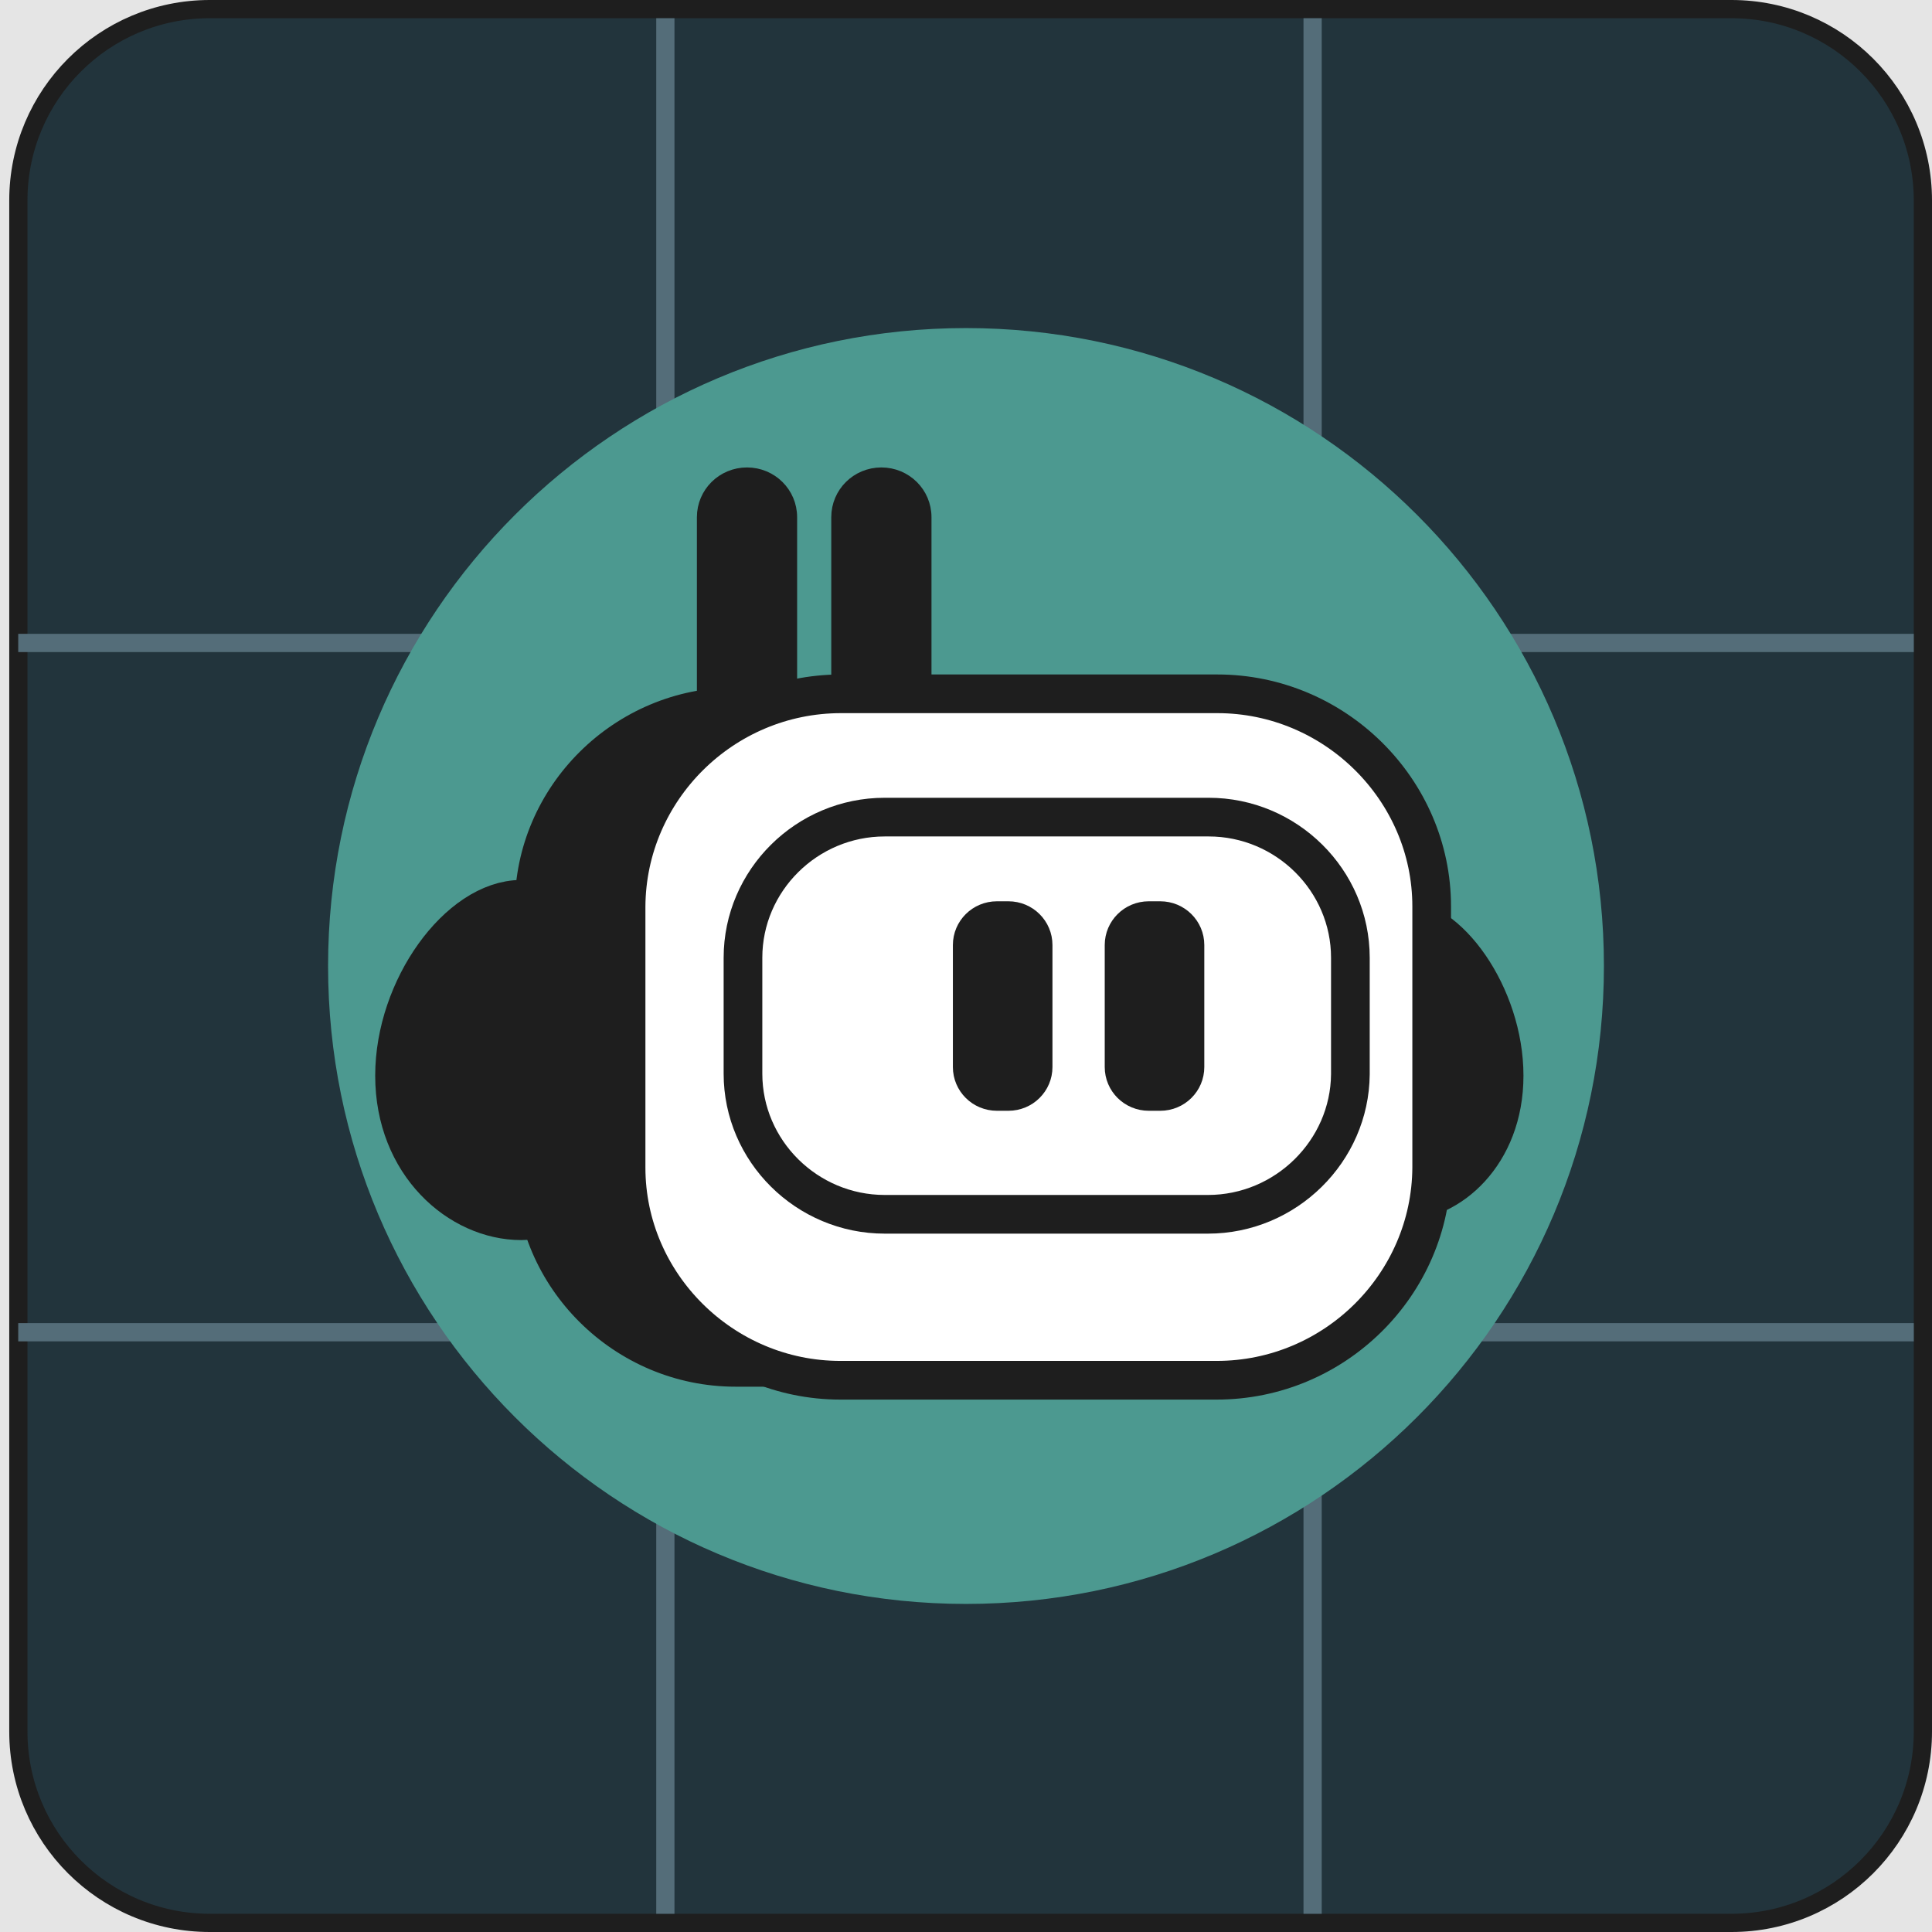
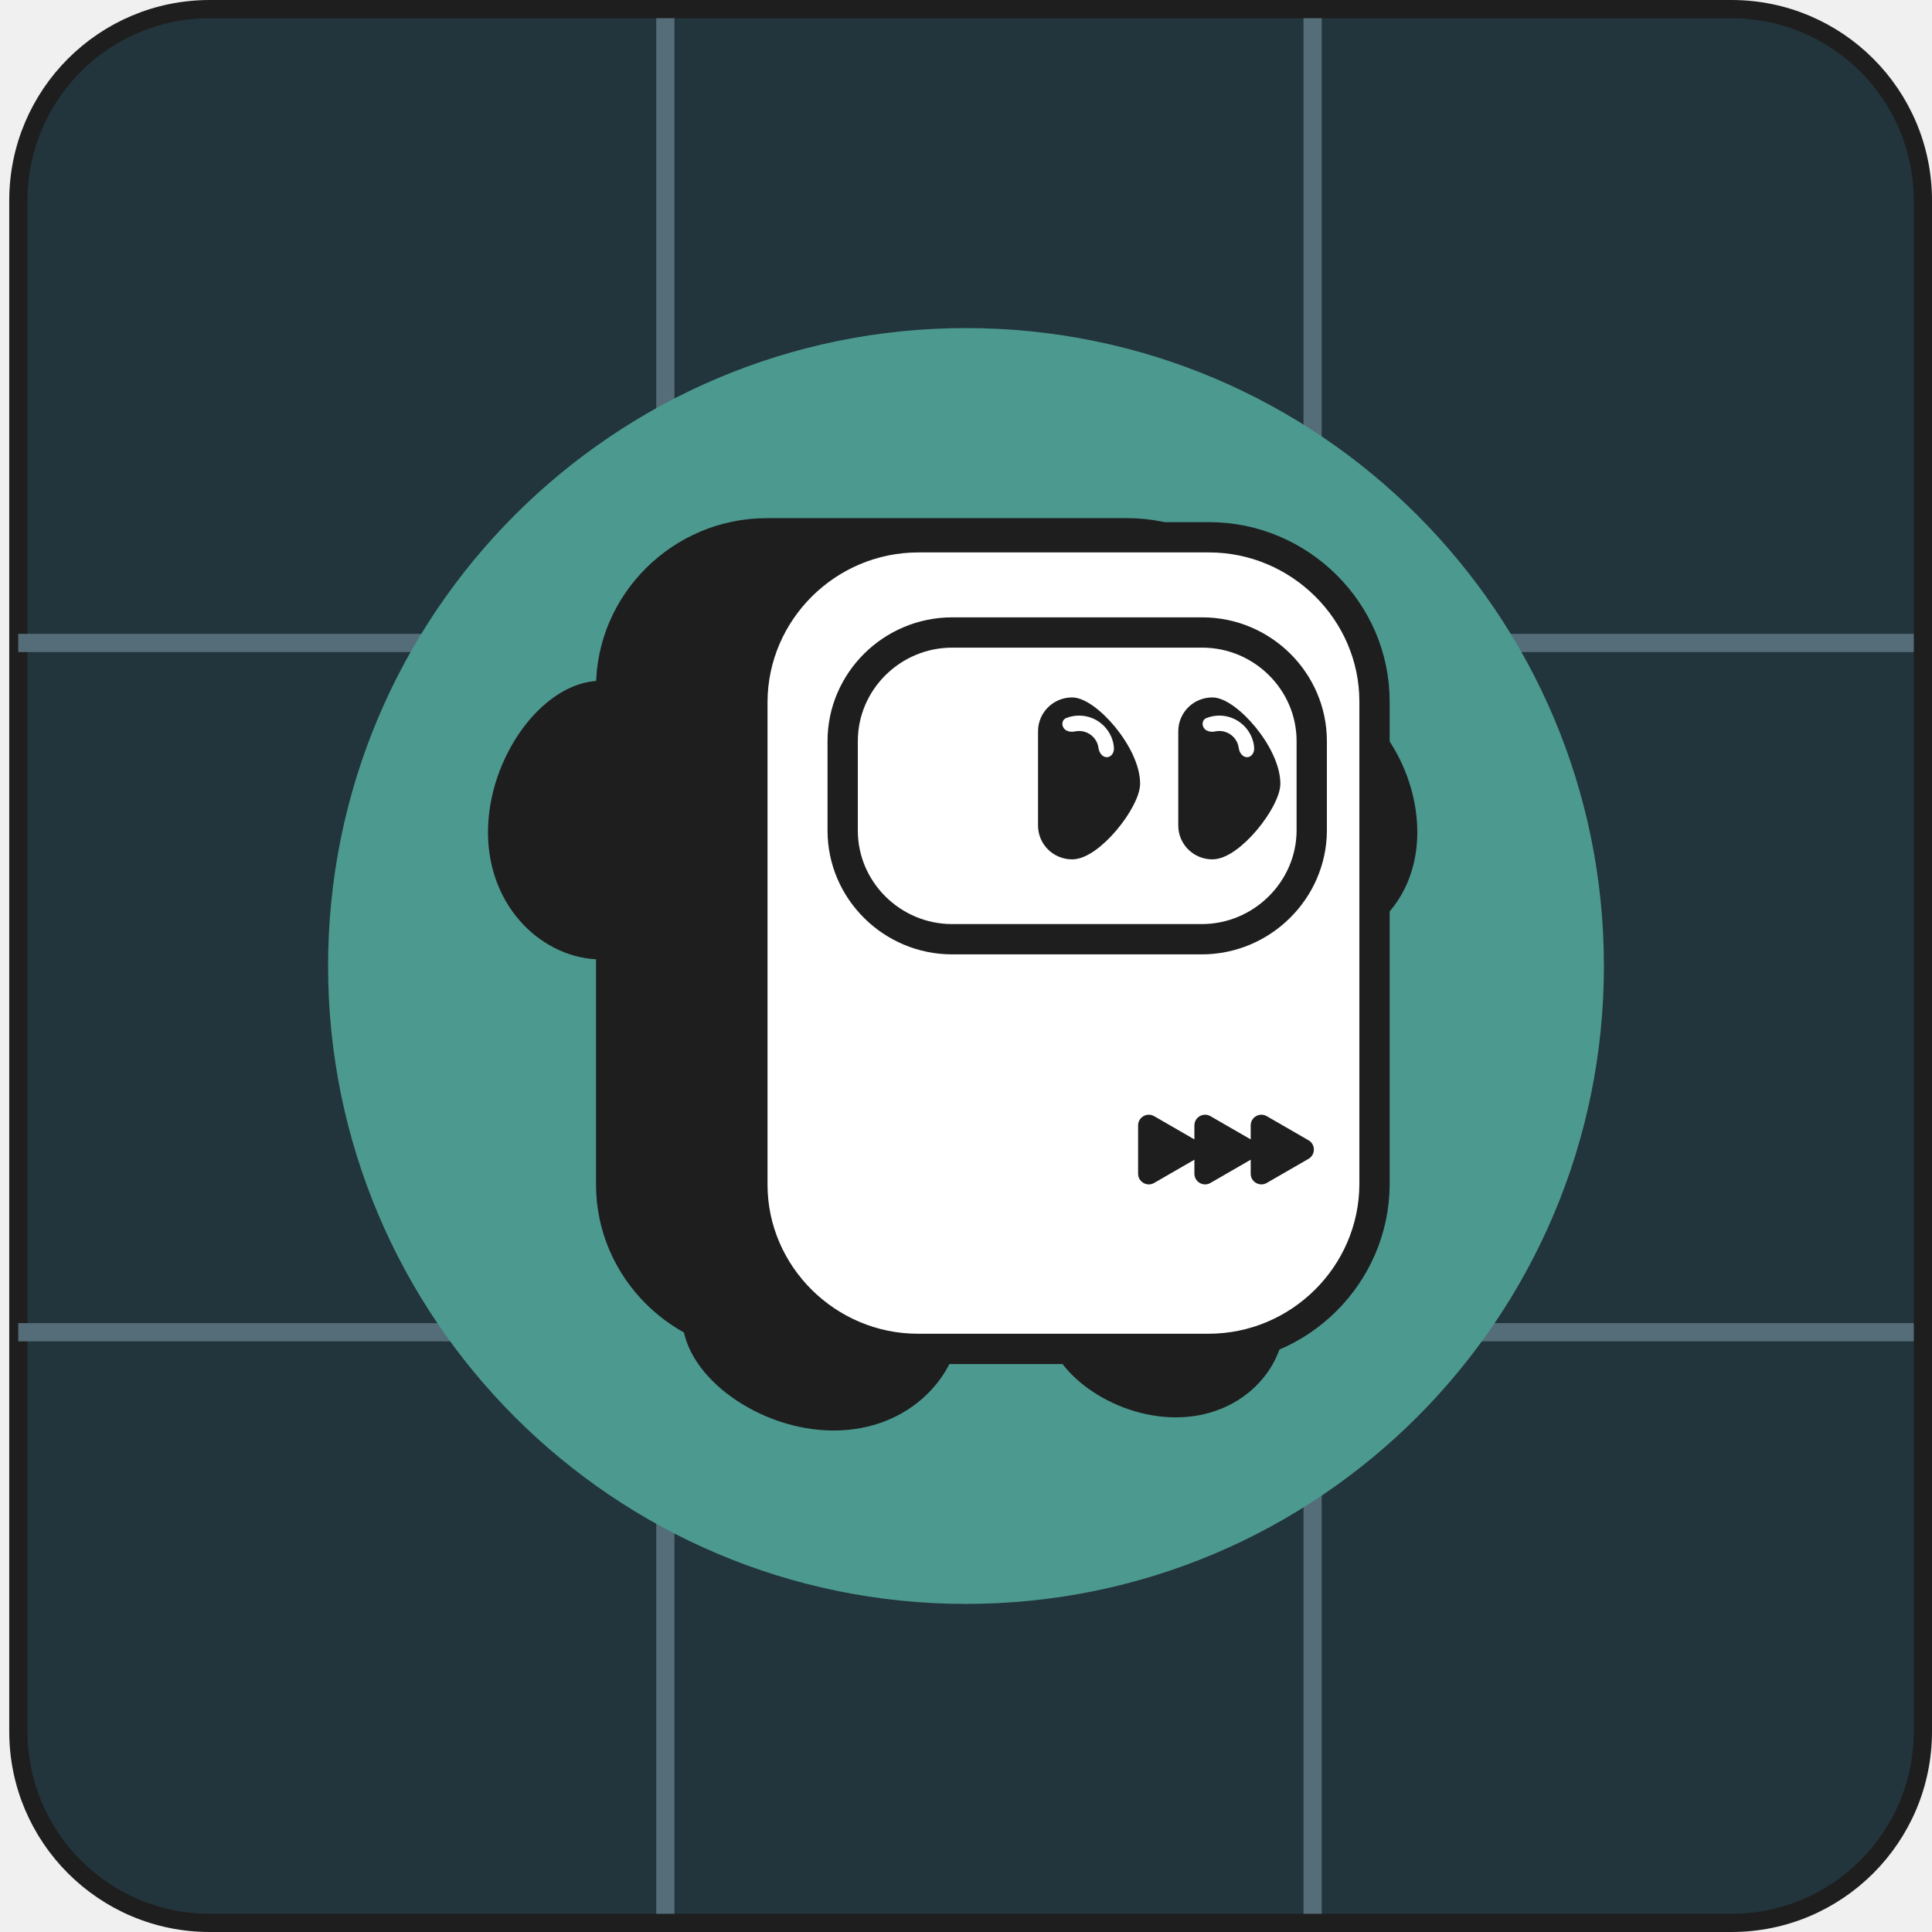
<svg xmlns="http://www.w3.org/2000/svg" width="106" height="106" viewBox="0 0 106 106" fill="none">
-   <rect width="106" height="106" fill="#E5E5E5" />
  <rect className="thumbnail-background" x="1.007" y="0.5" width="104.493" height="105" rx="10.5" fill="#22343C" stroke="#1E1E1E" />
  <path d="M105 35.276L1 35.276" stroke="#546D79" />
  <line x1="36.505" y1="1" x2="36.505" y2="105" stroke="#546D79" />
  <line x1="72.017" y1="1" x2="72.017" y2="105" stroke="#546D79" />
  <path d="M105 73.094L1 73.094" stroke="#546D79" />
-   <rect x="18" y="18" width="70" height="70" rx="35" fill="#4C9990" />
-   <path d="M40.985 42.454C39.658 42.454 38.589 41.394 38.589 40.077V28.377C38.589 27.06 39.658 26 40.985 26C42.312 26 43.381 27.06 43.381 28.377V40.077C43.381 41.394 42.312 42.454 40.985 42.454Z" fill="#1E1E1E" stroke="#1E1E1E" stroke-width="0.707" />
-   <path d="M48.357 42.454C47.03 42.454 45.961 41.394 45.961 40.077V28.377C45.961 27.06 47.03 26 48.357 26C49.684 26 50.753 27.06 50.753 28.377V40.077C50.753 41.394 49.684 42.454 48.357 42.454Z" fill="#1E1E1E" stroke="#1E1E1E" stroke-width="0.707" />
-   <path d="M73.61 58.177C73.61 62.857 73.832 66.623 76.891 66.623C79.951 66.623 83.232 63.698 83.232 59.018C83.232 54.338 79.951 49.694 76.891 49.694C73.832 49.694 73.61 53.497 73.61 58.177Z" fill="#1E1E1E" stroke="#1E1E1E" stroke-width="0.707" />
-   <path d="M61.003 75.728H40.359C33.907 75.728 28.599 70.463 28.599 64.064V49.73C28.599 43.332 33.907 38.066 40.359 38.066H61.003C67.454 38.066 72.762 43.332 72.762 49.73V64.064C72.762 70.463 67.491 75.728 61.003 75.728Z" fill="#1E1E1E" stroke="#1E1E1E" stroke-width="0.707" />
-   <path d="M66.753 75.728H46.109C39.658 75.728 34.35 70.463 34.35 64.064V49.73C34.386 43.332 39.658 38.066 46.146 38.066H66.79C73.241 38.066 78.55 43.332 78.55 49.73V64.064C78.513 70.463 73.241 75.728 66.753 75.728Z" fill="white" stroke="#1E1E1E" stroke-width="2.122" stroke-miterlimit="10" />
-   <path d="M66.274 66.623H48.542C44.266 66.623 40.764 63.15 40.764 58.908V52.546C40.764 48.304 44.266 44.831 48.542 44.831H66.311C70.587 44.831 74.089 48.304 74.089 52.546V58.945C74.052 63.15 70.55 66.623 66.274 66.623Z" fill="white" stroke="#1E1E1E" stroke-width="2.122" stroke-miterlimit="10" />
-   <path d="M55.325 60.59H54.699C53.556 60.59 52.634 59.676 52.634 58.542V51.851C52.634 50.718 53.556 49.803 54.699 49.803H55.325C56.468 49.803 57.39 50.718 57.39 51.851V58.542C57.39 59.676 56.468 60.59 55.325 60.59Z" fill="#1E1E1E" stroke="#1E1E1E" stroke-width="0.707" />
-   <path d="M63.656 60.59H63.03C61.887 60.59 60.965 59.676 60.965 58.542V51.851C60.965 50.718 61.887 49.803 63.03 49.803H63.656C64.799 49.803 65.721 50.718 65.721 51.851V58.542C65.721 59.676 64.799 60.59 63.656 60.59Z" fill="#1E1E1E" stroke="#1E1E1E" stroke-width="0.707" />
-   <path d="M32.027 58.177C32.027 62.857 31.806 66.623 28.599 66.623C25.392 66.623 22 63.698 22 59.018C22 54.338 25.428 49.694 28.599 49.694C31.769 49.694 32.027 53.497 32.027 58.177Z" fill="#1E1E1E" stroke="#1E1E1E" stroke-width="2.829" stroke-miterlimit="10" />
+   <path d="M88 53C88 72.33 72.33 88 53 88C33.67 88 18 72.33 18 53C18 33.67 33.67 18 53 18C72.33 18 88 33.67 88 53Z" fill="#4C9990" />
+   <path d="M45.091 69.635C48.705 69.635 51.614 69.806 51.614 72.282C51.614 74.759 49.355 77.378 45.74 77.378C42.126 77.378 38.54 74.731 38.54 72.282C38.54 69.834 41.477 69.635 45.091 69.635Z" fill="#1E1E1E" stroke="#1E1E1E" stroke-width="2.216" stroke-miterlimit="10" />
+   <path d="M63.953 70.197C67.043 70.197 69.529 70.343 69.529 72.46C69.529 74.577 67.598 76.816 64.508 76.816C61.418 76.816 58.352 74.553 58.352 72.46C58.352 70.367 60.863 70.197 63.953 70.197Z" fill="#1E1E1E" stroke="#1E1E1E" stroke-width="1.895" stroke-miterlimit="10" />
+   <path d="M70.055 45.008C70.055 48.623 70.225 51.531 72.588 51.531C74.951 51.531 77.485 49.272 77.485 45.658C77.485 42.044 74.951 38.458 72.588 38.458C70.225 38.458 70.055 41.394 70.055 45.008Z" fill="#1E1E1E" stroke="#1E1E1E" stroke-width="0.554" />
+   <path d="M61.863 74.007H42.059C37.077 74.007 32.978 69.941 32.978 64.999V37.713C32.978 32.772 37.077 28.706 42.059 28.706H61.863C66.845 28.706 70.944 32.772 70.944 37.713V64.999C70.944 69.941 66.873 74.007 61.863 74.007Z" fill="#1E1E1E" stroke="#1E1E1E" stroke-width="0.554" />
+   <path d="M66.304 74.007H50.362C45.38 74.007 41.28 69.941 41.28 64.999V38.486C41.309 33.544 45.38 29.478 50.39 29.478H66.332C71.314 29.478 75.413 33.544 75.413 38.486V64.999C75.385 69.941 71.314 74.007 66.304 74.007Z" fill="white" stroke="#1E1E1E" stroke-width="1.662" stroke-miterlimit="10" />
+   <path d="M65.934 51.531H52.241C48.938 51.531 46.234 48.849 46.234 45.573V40.66C46.234 37.384 48.938 34.702 52.241 34.702H65.962C69.264 34.702 71.969 37.384 71.969 40.66V45.601C71.941 48.849 69.236 51.531 65.934 51.531Z" fill="white" stroke="#1E1E1E" stroke-width="1.662" stroke-miterlimit="10" />
+   <path d="M64.923 45.291C64.923 46.166 65.635 46.872 66.517 46.872C67.85 46.872 69.97 44.151 69.97 42.992C69.97 41.139 67.653 38.542 66.517 38.542C65.635 38.542 64.923 39.248 64.923 40.123V45.291Z" fill="#1E1E1E" stroke="#1E1E1E" stroke-width="0.554" />
+   <path d="M68.43 41.544C68.673 41.535 68.827 41.284 68.81 41.042C68.803 40.945 68.798 40.843 68.749 40.668C68.639 40.275 68.407 39.926 68.086 39.673C67.765 39.42 67.372 39.277 66.964 39.262C66.697 39.253 66.433 39.3 66.188 39.397C65.971 39.483 65.922 39.751 66.053 39.944C66.185 40.136 66.449 40.176 66.677 40.129C66.761 40.111 66.848 40.104 66.935 40.107C67.163 40.115 67.384 40.195 67.564 40.337C67.744 40.479 67.874 40.674 67.935 40.895C67.949 40.945 67.959 40.996 67.966 41.047C67.997 41.294 68.181 41.553 68.43 41.544Z" fill="white" />
+   <path d="M57.229 45.291C57.229 46.166 57.941 46.872 58.823 46.872C60.156 46.872 62.276 44.151 62.276 42.992C62.276 41.139 59.959 38.542 58.823 38.542C57.941 38.542 57.229 39.248 57.229 40.123V45.291Z" fill="#1E1E1E" stroke="#1E1E1E" stroke-width="0.554" />
+   <path d="M60.736 41.544C60.978 41.535 61.133 41.284 61.116 41.042C61.109 40.945 61.103 40.843 61.055 40.668C60.945 40.275 60.713 39.926 60.392 39.673C60.071 39.42 59.678 39.277 59.27 39.262C59.003 39.253 58.739 39.3 58.494 39.397C58.277 39.483 58.228 39.751 58.359 39.944C58.49 40.136 58.755 40.176 58.983 40.129C59.067 40.111 59.154 40.104 59.24 40.107C59.469 40.115 59.69 40.195 59.869 40.337C60.049 40.479 60.179 40.674 60.241 40.895C60.255 40.945 60.265 40.996 60.271 41.047C60.303 41.294 60.486 41.553 60.736 41.544Z" fill="white" />
+   <path d="M35.626 45.008C35.626 48.623 35.455 51.531 32.978 51.531C30.501 51.531 27.882 49.272 27.882 45.658C27.882 42.044 30.53 38.458 32.978 38.458C35.426 38.458 35.626 41.394 35.626 45.008Z" fill="#1E1E1E" stroke="#1E1E1E" stroke-width="2.216" stroke-miterlimit="10" />
+   <path fill-rule="evenodd" clip-rule="evenodd" d="M65.531 63.628L63.323 64.903C62.931 65.129 62.442 64.846 62.442 64.394V61.748C62.442 61.295 62.931 61.013 63.323 61.239L65.531 62.514V61.748C65.531 61.295 66.021 61.013 66.412 61.239L68.62 62.513V61.748C68.62 61.295 69.109 61.013 69.501 61.239L71.793 62.562C72.184 62.788 72.184 63.353 71.793 63.58L69.501 64.903C69.109 65.129 68.62 64.846 68.62 64.394V63.628L66.412 64.903C66.021 65.129 65.531 64.846 65.531 64.394V63.628Z" fill="#1E1E1E" />
</svg>
